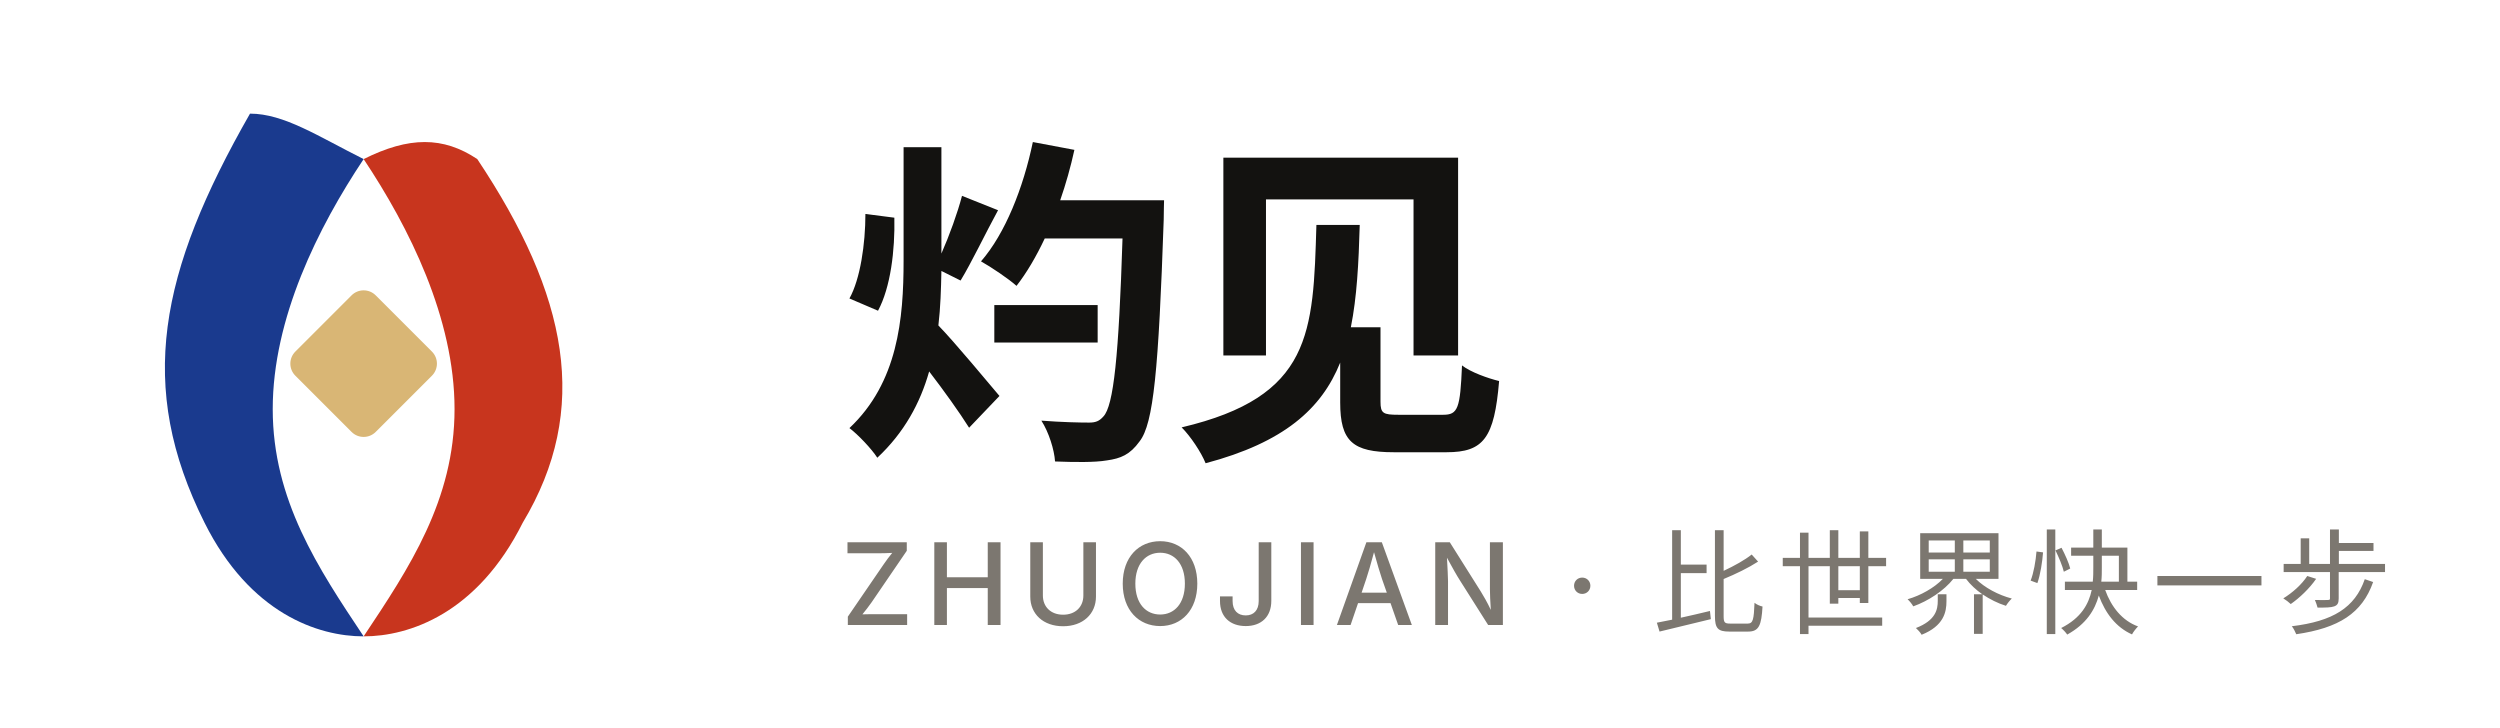
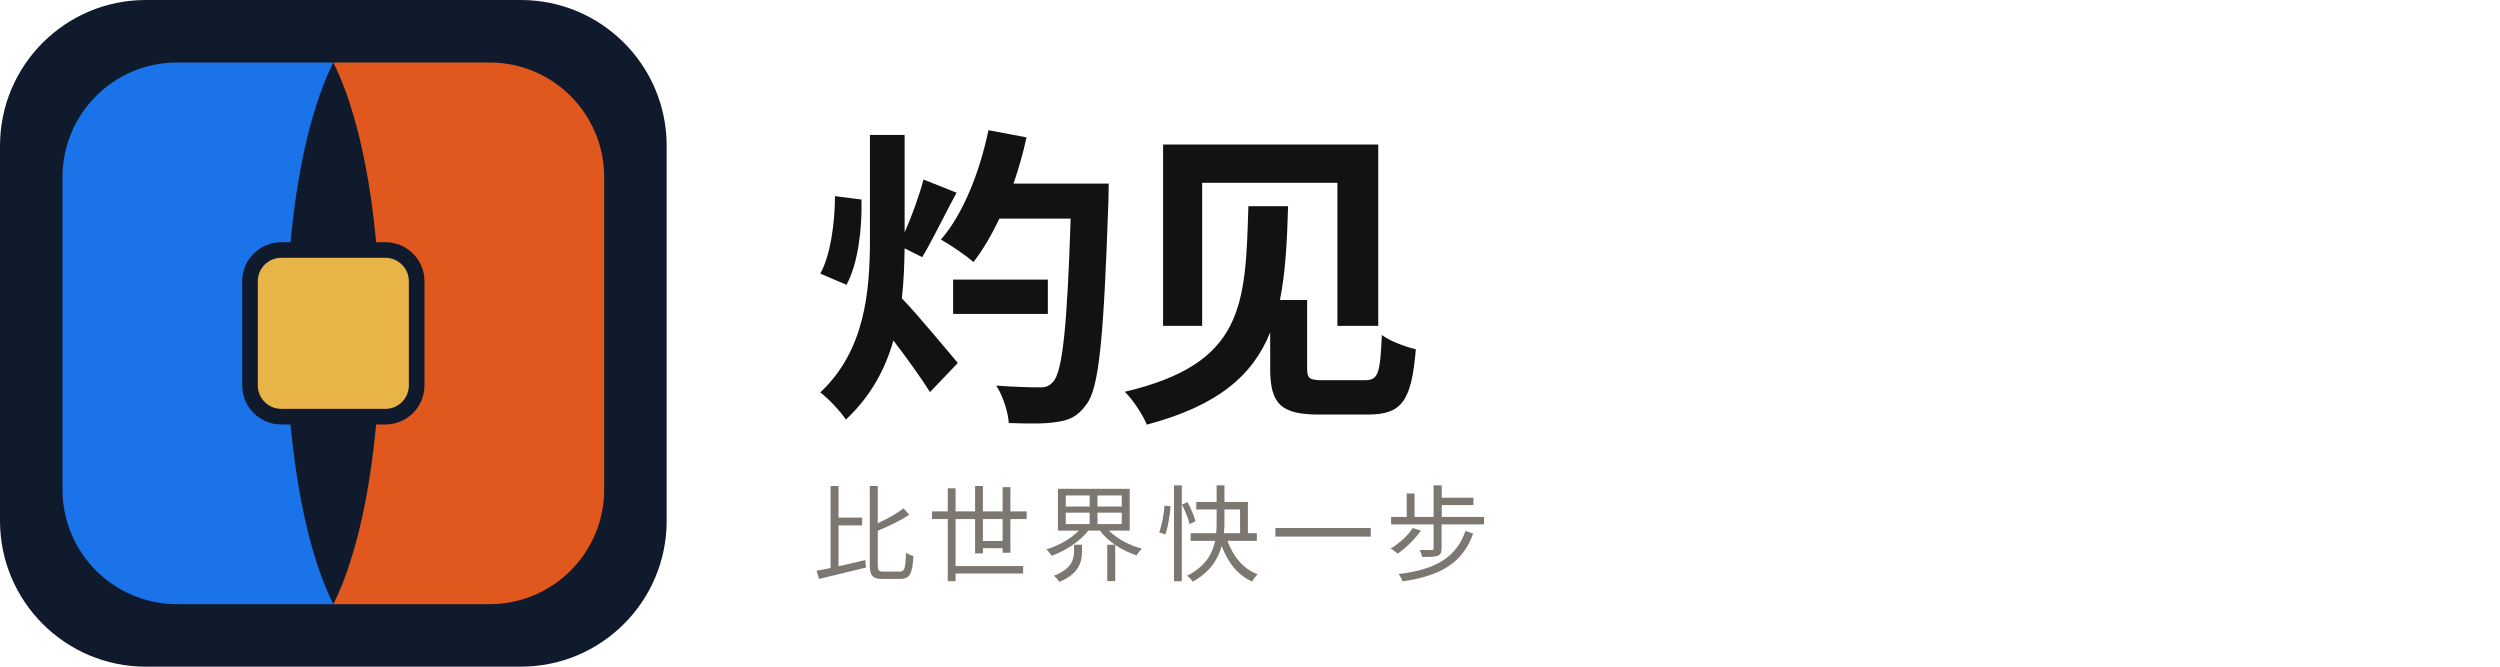
- <svg xmlns="http://www.w3.org/2000/svg" viewBox="0 0 220 64" width="220" height="64">
-   <path d="M22 10 C 14 24, 12 34, 18 46 C 22 54, 28 56, 32 56 C 28 50, 24 44, 24 36 C 24 28, 28 20, 32 14 C 28 12, 25 10, 22 10 Z" fill="#1A3A8E" />
-   <path d="M42 14 C 50 26, 52 36, 46 46 C 42 54, 36 56, 32 56 C 36 50, 40 44, 40 36 C 40 28, 36 20, 32 14 C 36 12, 39 12, 42 14 Z" fill="#C8351E" />
-   <rect x="27" y="27" width="10" height="10" rx="1.5" transform="rotate(45 32 32)" fill="#D9B675" />
-   <text x="74" y="38" font-family="-apple-system, 'PingFang SC', 'Noto Sans SC', sans-serif" font-size="30" font-weight="800" fill="#131210" letter-spacing="-1">灼见</text>
-   <text x="74" y="55" font-family="'Inter', sans-serif" font-size="10" font-weight="500" fill="#7C7770" letter-spacing="1">ZHUOJIAN · 比世界快一步</text>
+ <svg xmlns="http://www.w3.org/2000/svg" viewBox="0 0 240 64" width="240" height="64">
+   <rect x="0" y="0" width="64" height="64" rx="14" fill="#0F1B2D" />
+   <clipPath id="rounded2">
+     <rect x="6" y="6" width="52" height="52" rx="11" />
+   </clipPath>
+   <g clip-path="url(#rounded2)">
+     <rect x="6" y="6" width="26" height="52" fill="#1A73E8" />
+     <rect x="32" y="6" width="26" height="52" fill="#E0581E" />
+     <path d="M32 6 C 38 18, 38 46, 32 58 C 26 46, 26 18, 32 6 Z" fill="#0F1B2D" />
+   </g>
+   <rect x="24" y="24" width="16" height="16" rx="3" fill="#E8B447" stroke="#0F1B2D" stroke-width="1.5" />
+   <text x="78" y="38" font-family="-apple-system, 'PingFang SC', 'Noto Sans SC', sans-serif" font-size="30" font-weight="800" fill="#131210" letter-spacing="-1">灼见</text>
+   <text x="78" y="55" font-family="'Inter', sans-serif" font-size="10" font-weight="500" fill="#7C7770" letter-spacing="1">比世界快一步</text>
</svg>
